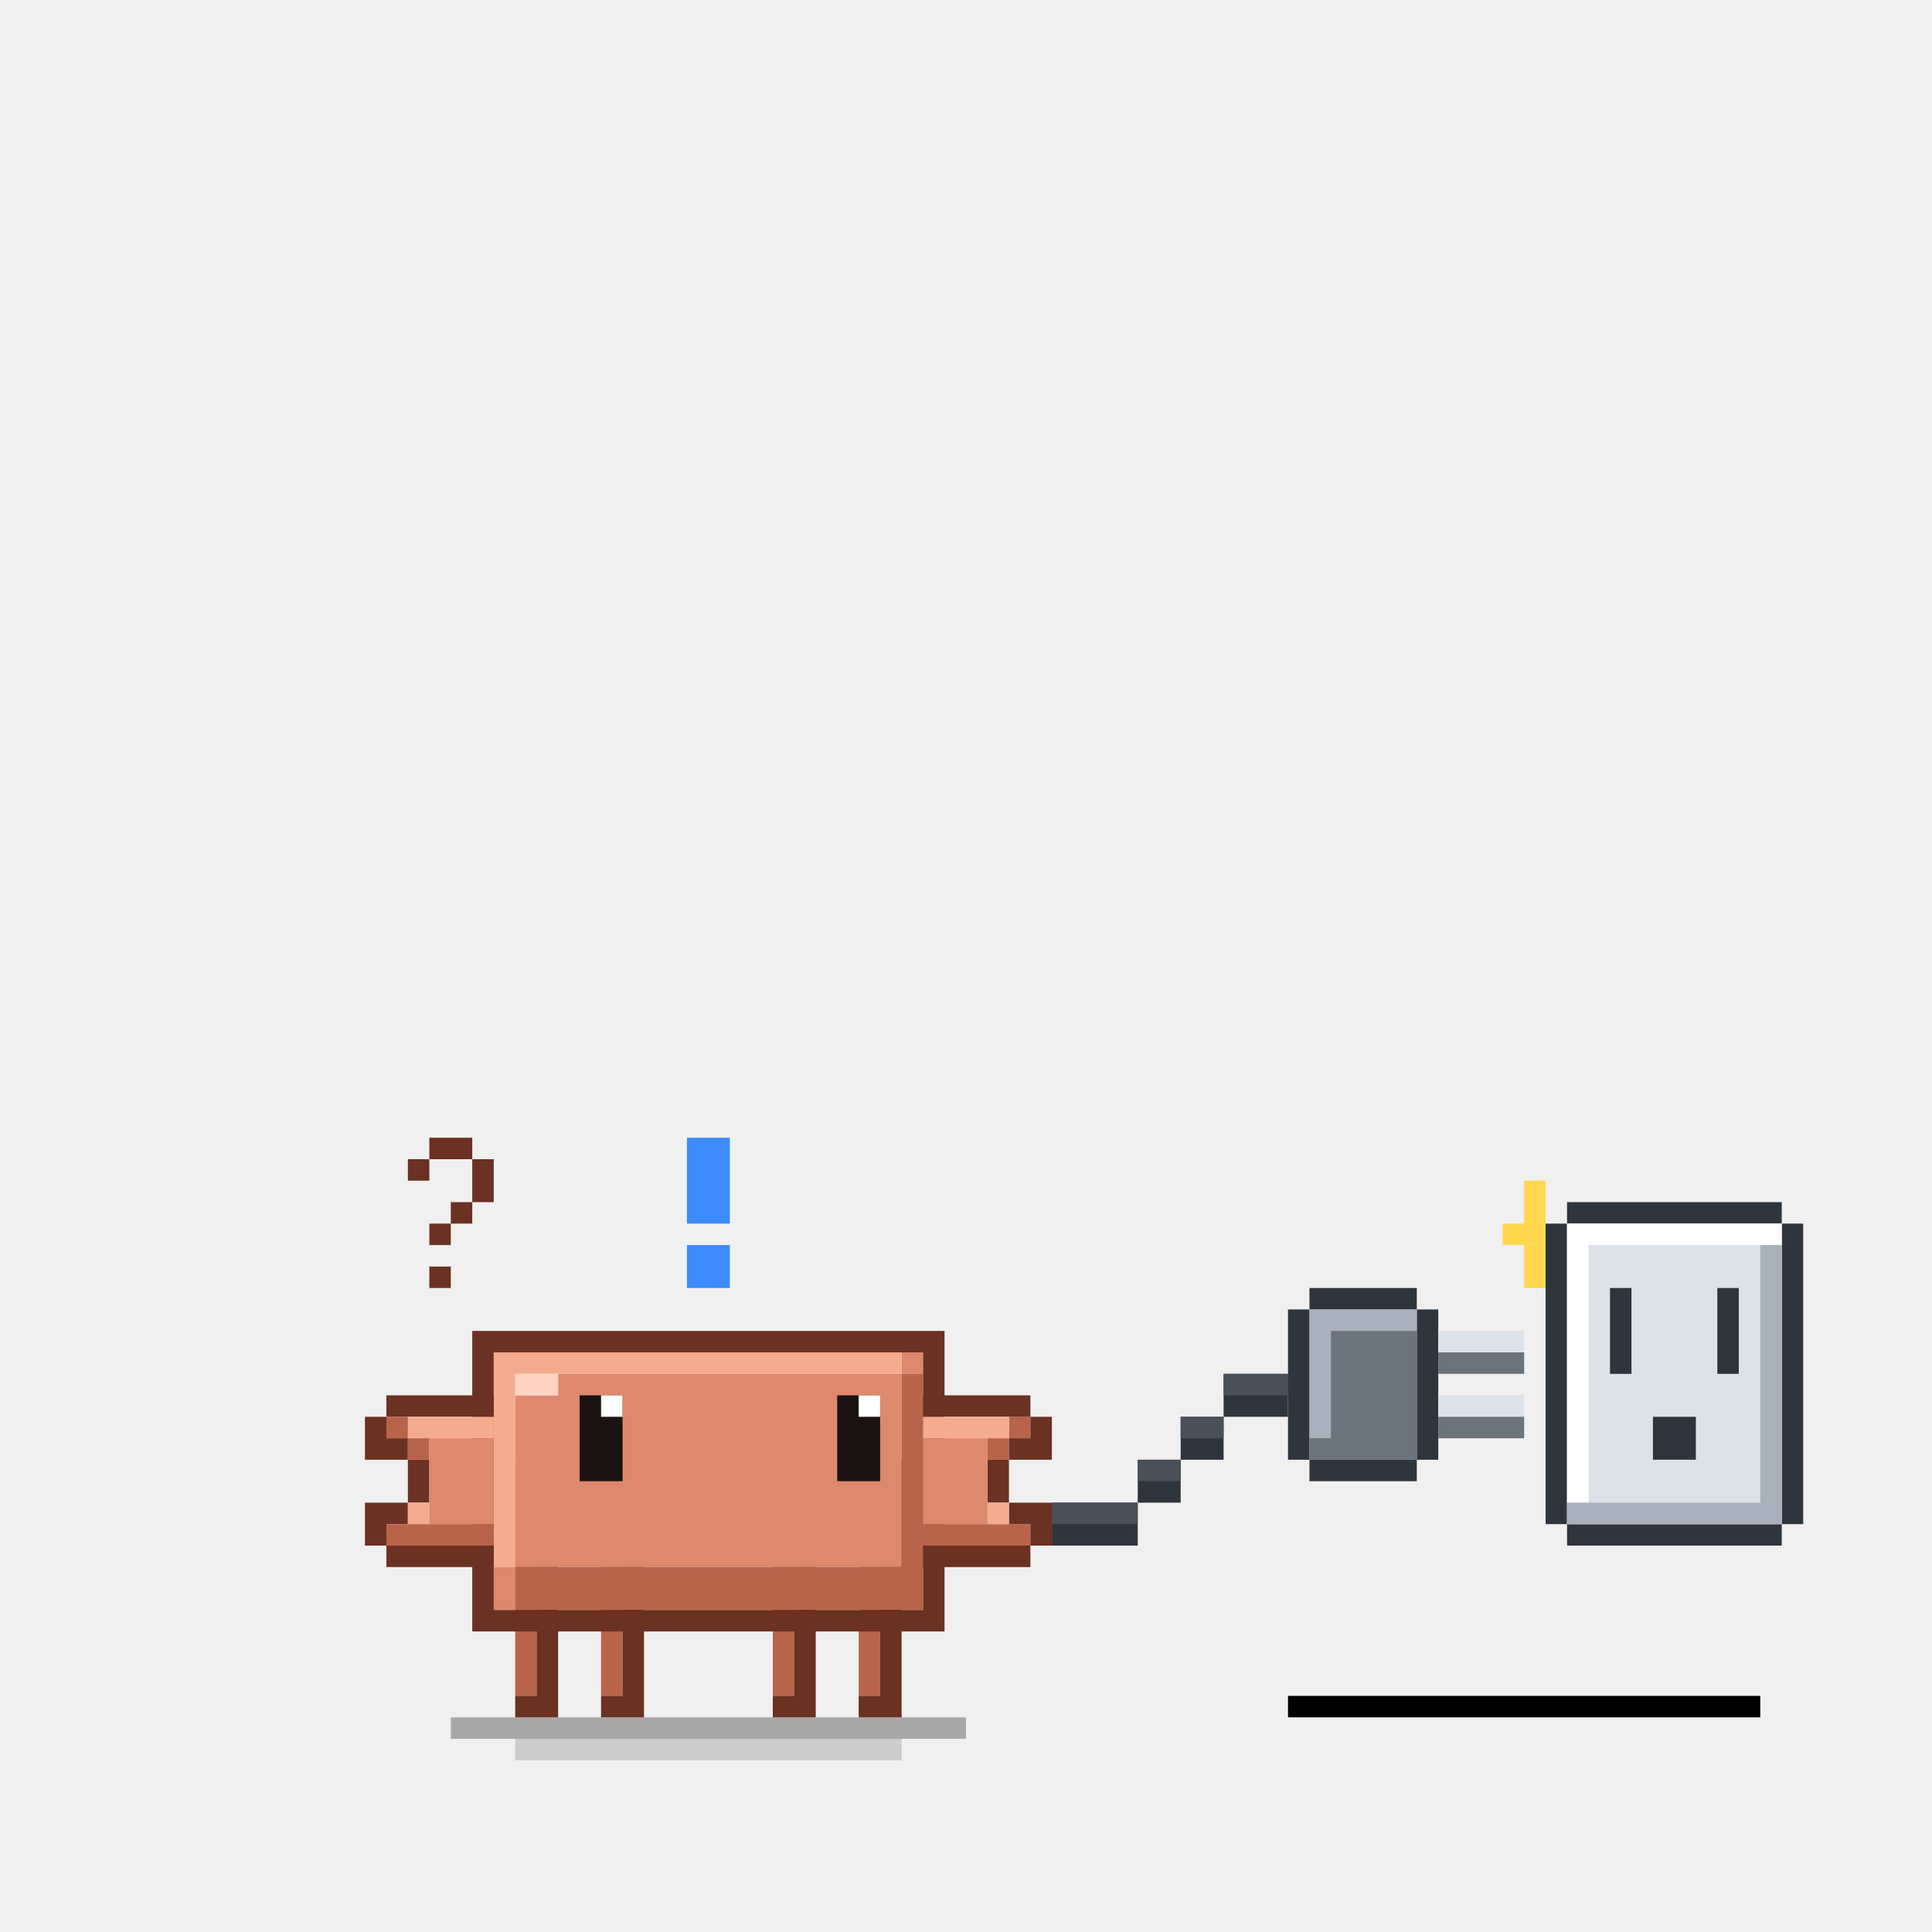
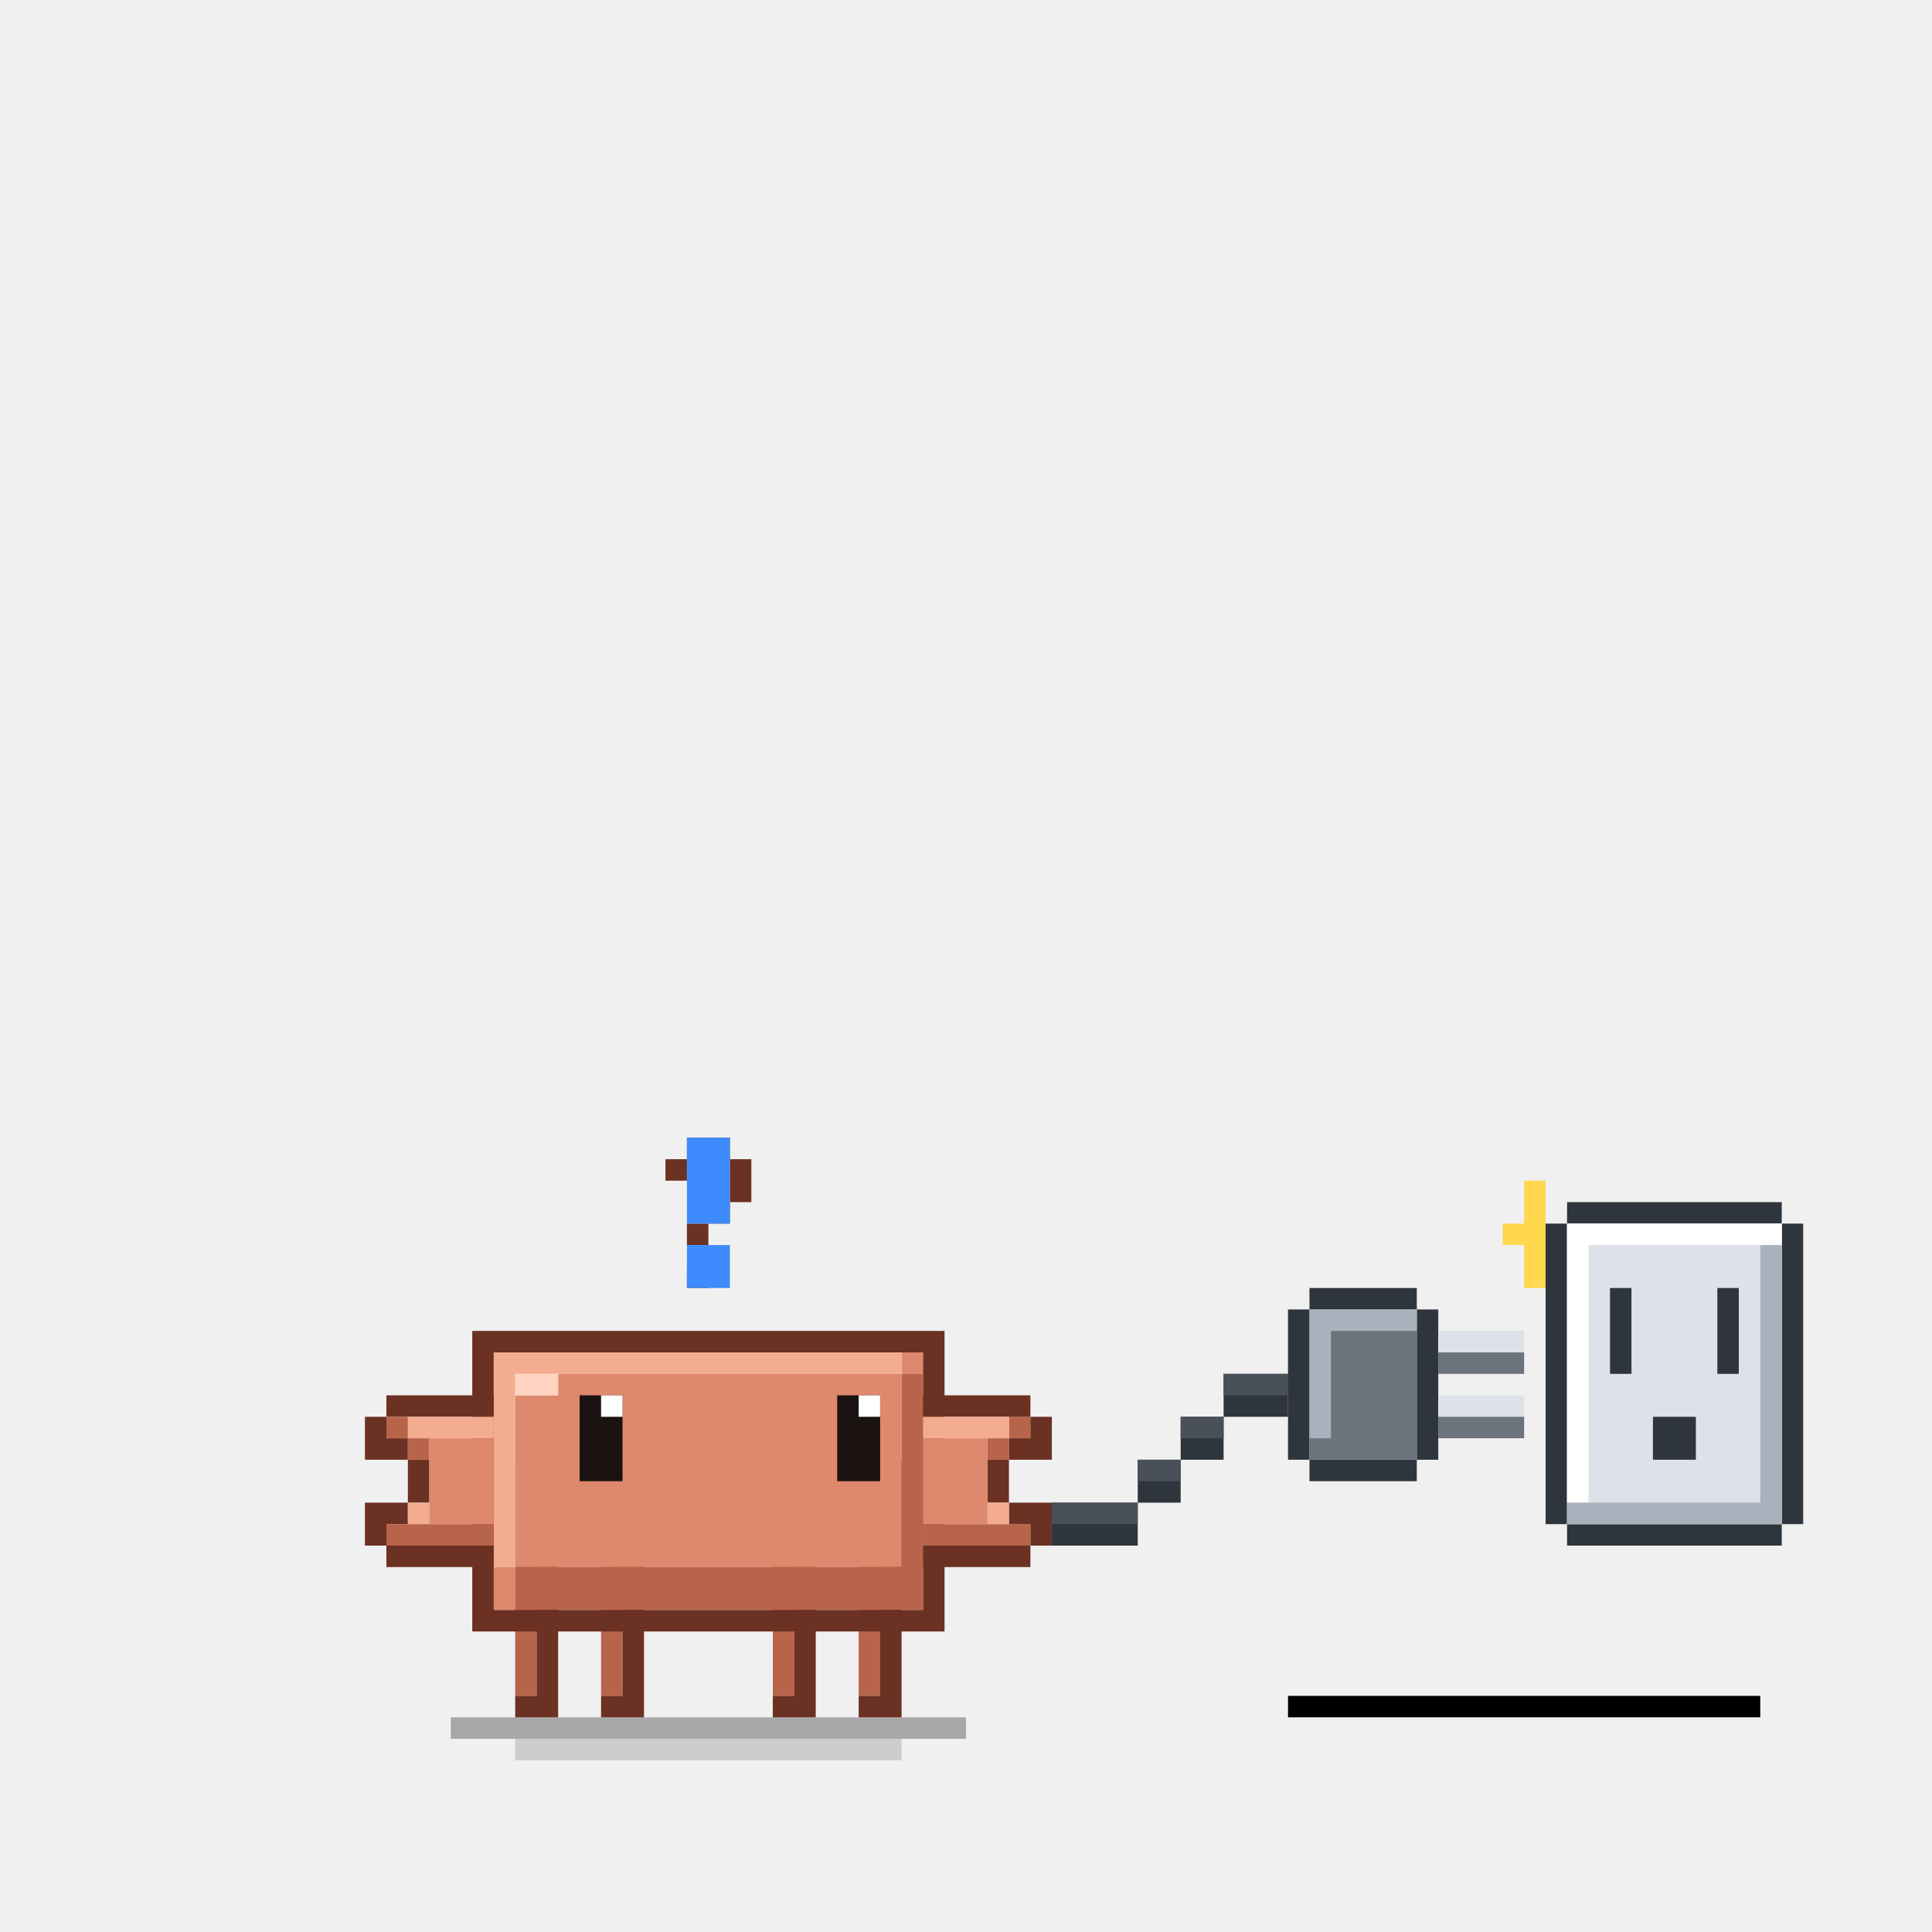
<svg xmlns="http://www.w3.org/2000/svg" viewBox="-15 -25 45 45" width="500" height="500">
  <defs>
    <style>
      .tilt  { transform-box: fill-box; transform-origin: 50% 100%; animation: tilt 3.2s ease-in-out infinite; }
      .hop   { animation: hop 3.2s ease-out infinite; }
      .badge { animation: float 1.6s steps(1) infinite; }
      .reach { animation: reach 1.6s steps(1) infinite; }
      .zap   { animation: zap 1.6s steps(1) infinite; }
      .bshadow { animation: bshadow 1.6s steps(1) infinite; }
      .q     { animation: q 3.2s steps(1) infinite; }
      .bang  { animation: bang 3.2s steps(1) infinite; }
      /* whole art-pixel moves only: the plug creeps 1px at a time, never touching the socket */
      @keyframes reach {
        0%, 100% { transform: translateX(-3px); }
        15% { transform: translateX(-2px); }
        30% { transform: translateX(-1px); }
        45%, 60% { transform: translateX(0px); }
        75% { transform: translateX(-2px); }
      }
      @keyframes zap   { 0%, 44% { opacity: 0; } 48% { opacity: 1; } 58%, 100% { opacity: 0; } }

      @keyframes tilt {
        0%, 20%, 70%, 100% { transform: rotate(0deg); }
        30%, 60%           { transform: rotate(-5deg); }
      }
      @keyframes hop {
        0%, 80%, 100% { transform: translateY(0); }
        85%           { transform: translateY(-3px); }
        90%           { transform: translateY(0); }
      }
      @keyframes float { 0%, 100% { transform: translateY(0); } 50% { transform: translateY(-2px); } }
      @keyframes halo  { 0%, 100% { transform: scale(1); opacity: 0.55; } 50% { transform: scale(1.12); opacity: 0.25; } }
      @keyframes bshadow { 0%, 100% { opacity: 0.25; } 50% { opacity: 0.15; } }
      @keyframes q    { 0% { opacity: 0; } 12% { opacity: 1; } 70% { opacity: 0; } }
      @keyframes bang { 0% { opacity: 0; } 80% { opacity: 1; } 95% { opacity: 0; } }
    </style>
    <g id="leg1">
      <path fill="#B8644B" d="M6 18h1v11h-1z" />
      <path fill="#6B3122" d="M7 18h1v11h-1zM6 29h2v1h-2z" />
    </g>
    <g id="leg2">
      <path fill="#B8644B" d="M10 18h1v11h-1z" />
      <path fill="#6B3122" d="M11 18h1v11h-1zM10 29h2v1h-2z" />
    </g>
    <g id="leg3">
      <path fill="#B8644B" d="M18 18h1v11h-1z" />
      <path fill="#6B3122" d="M19 18h1v11h-1zM18 29h2v1h-2z" />
    </g>
    <g id="leg4">
      <path fill="#B8644B" d="M22 18h1v11h-1z" />
      <path fill="#6B3122" d="M23 18h1v11h-1zM22 29h2v1h-2z" />
    </g>
    <g id="torso">
      <path fill="#DE886D" d="M24 13h1v1h-1zM8 14h16v1h-16zM6 15h18v8h-18zM5 23h1v2h-1z" />
      <path fill="#B8644B" d="M24 14h1v9h-1zM6 23h19v2h-19z" />
      <path fill="#6B3122" d="M4 12h22v1h-22zM4 13h1v12h-1zM25 13h1v12h-1zM4 25h22v1h-22z" />
      <path fill="#F3AC90" d="M5 13h19v1h-19zM5 14h1v9h-1z" />
      <path fill="#FFD3C2" d="M6 14h2v1h-2z" />
    </g>
    <g id="arm-l">
      <path fill="#6B3122" d="M0 15h5v1h-5zM-1 16h1v1h-1zM-1 17h2v1h-2zM1 18h1v2h-1zM-1 20h2v1h-2zM-1 21h1v1h-1zM0 22h5v1h-5z" />
      <path fill="#F3AC90" d="M1 16h4v1h-4zM1 20h1v1h-1z" />
      <path fill="#B8644B" d="M0 16h1v1h-1zM1 17h1v1h-1zM0 21h5v1h-5z" />
      <path fill="#DE886D" d="M2 17h3v4h-3z" />
    </g>
    <g id="arm-r">
      <path fill="#B8644B" d="M29 16h1v1h-1zM28 17h1v1h-1zM25 21h5v1h-5z" />
      <path fill="#6B3122" d="M25 15h5v1h-5zM30 16h1v1h-1zM29 17h2v1h-2zM28 18h1v2h-1zM29 20h2v1h-2zM30 21h1v1h-1zM25 22h5v1h-5z" />
      <path fill="#F3AC90" d="M25 16h4v1h-4zM28 20h1v1h-1z" />
      <path fill="#DE886D" d="M25 17h3v4h-3z" />
    </g>
    <g id="eyes-ur">
      <path fill="#1B1311" d="M9 15h2v4h-2zM21 15h2v4h-2z" />
      <path fill="#FFFFFF" d="M10 15h1v1h-1zM22 15h1v1h-1z" />
    </g>
    <g id="qmark" fill="#6B3122">
      <path d="M1 0h2v1h-2zM0 1h1v1h-1zM3 1h1v2h-1zM2 3h1v1h-1zM1 4h1v1h-1zM1 6h1v1h-1z" />
    </g>
    <g id="bang" fill="#3D8BFD">
      <path d="M0 0h2v4h-2zM0 5h2v2h-2z" />
    </g>
    <g id="socket">
      <path fill="#2F353C" d="M5 -8h10v1h-10zM4 -7h1v14h-1zM15 -7h1v14h-1zM5 7h10v1h-10z" />
      <path fill="#DCE2E8" d="M5 -7h10v14h-10z" />
      <path fill="#FFFFFF" d="M5 -7h10v1h-10zM5 -6h1v12h-1z" />
      <path fill="#A9B2BC" d="M5 6h10v1h-10zM14 -6h1v12h-1z" />
      <path fill="#2F353C" d="M7 -4h1v4h-1zM12 -4h1v4h-1zM9 2h2v2h-2z" />
    </g>
    <g id="plug">
      <path fill="#2F353C" d="M-11 0h3v2h-3zM-13 2h2v2h-2zM-15 4h2v2h-2zM-19 6h4v2h-4z" />
      <path fill="#4A5059" d="M-11 0h3v1h-3zM-13 2h2v1h-2zM-15 4h2v1h-2zM-19 6h4v1h-4z" />
      <path fill="#2F353C" d="M-7 -4h5v1h-5zM-8 -3h1v7h-1zM-2 -3h1v7h-1zM-7 4h5v1h-5z" />
      <path fill="#6B737D" d="M-7 -3h5v7h-5z" />
      <path fill="#A9B2BC" d="M-7 -3h5v1h-5zM-7 -2h1v5h-1z" />
      <path fill="#DCE2E8" d="M-1 -2h4v1h-4zM-1 1h4v1h-4z" />
      <path fill="#6B737D" d="M-1 -1h4v1h-4zM-1 2h4v1h-4z" />
    </g>
  </defs>
  <g transform="scale(.5)">
    <g transform="translate(-12 0)">
      <g class="hop">
        <path fill="#000000" fill-opacity="0.3" d="M3 30h24v1h-24z" />
        <path fill="#000000" fill-opacity="0.15" d="M6 31h18v1h-18z" />
        <use href="#leg1" />
        <use href="#leg2" />
        <use href="#leg3" />
        <use href="#leg4" />
        <g class="tilt">
          <use href="#torso" />
          <use href="#arm-l" />
          <use href="#arm-r" />
          <use href="#eyes-ur" />
        </g>
-         <g class="q" transform="translate(1 3)">
+         <g class="q" transform="translate(13 3)">
          <use href="#qmark" />
        </g>
        <g class="bang" transform="translate(14 3)">
          <use href="#bang" />
        </g>
      </g>
    </g>
    <g transform="translate(38 14)">
      <path class="bshadow" fill="#000000" d="M-8 15h22v1h-22z" />
      <g class="badge">
        <use href="#socket" />
        <g class="reach">
          <use href="#plug" />
        </g>
        <g class="zap" fill="#FFD84D">
          <path d="M3 -9h1v2h-1zM2 -7h2v1h-2zM3 -6h1v2h-1z" />
        </g>
      </g>
    </g>
  </g>
</svg>
